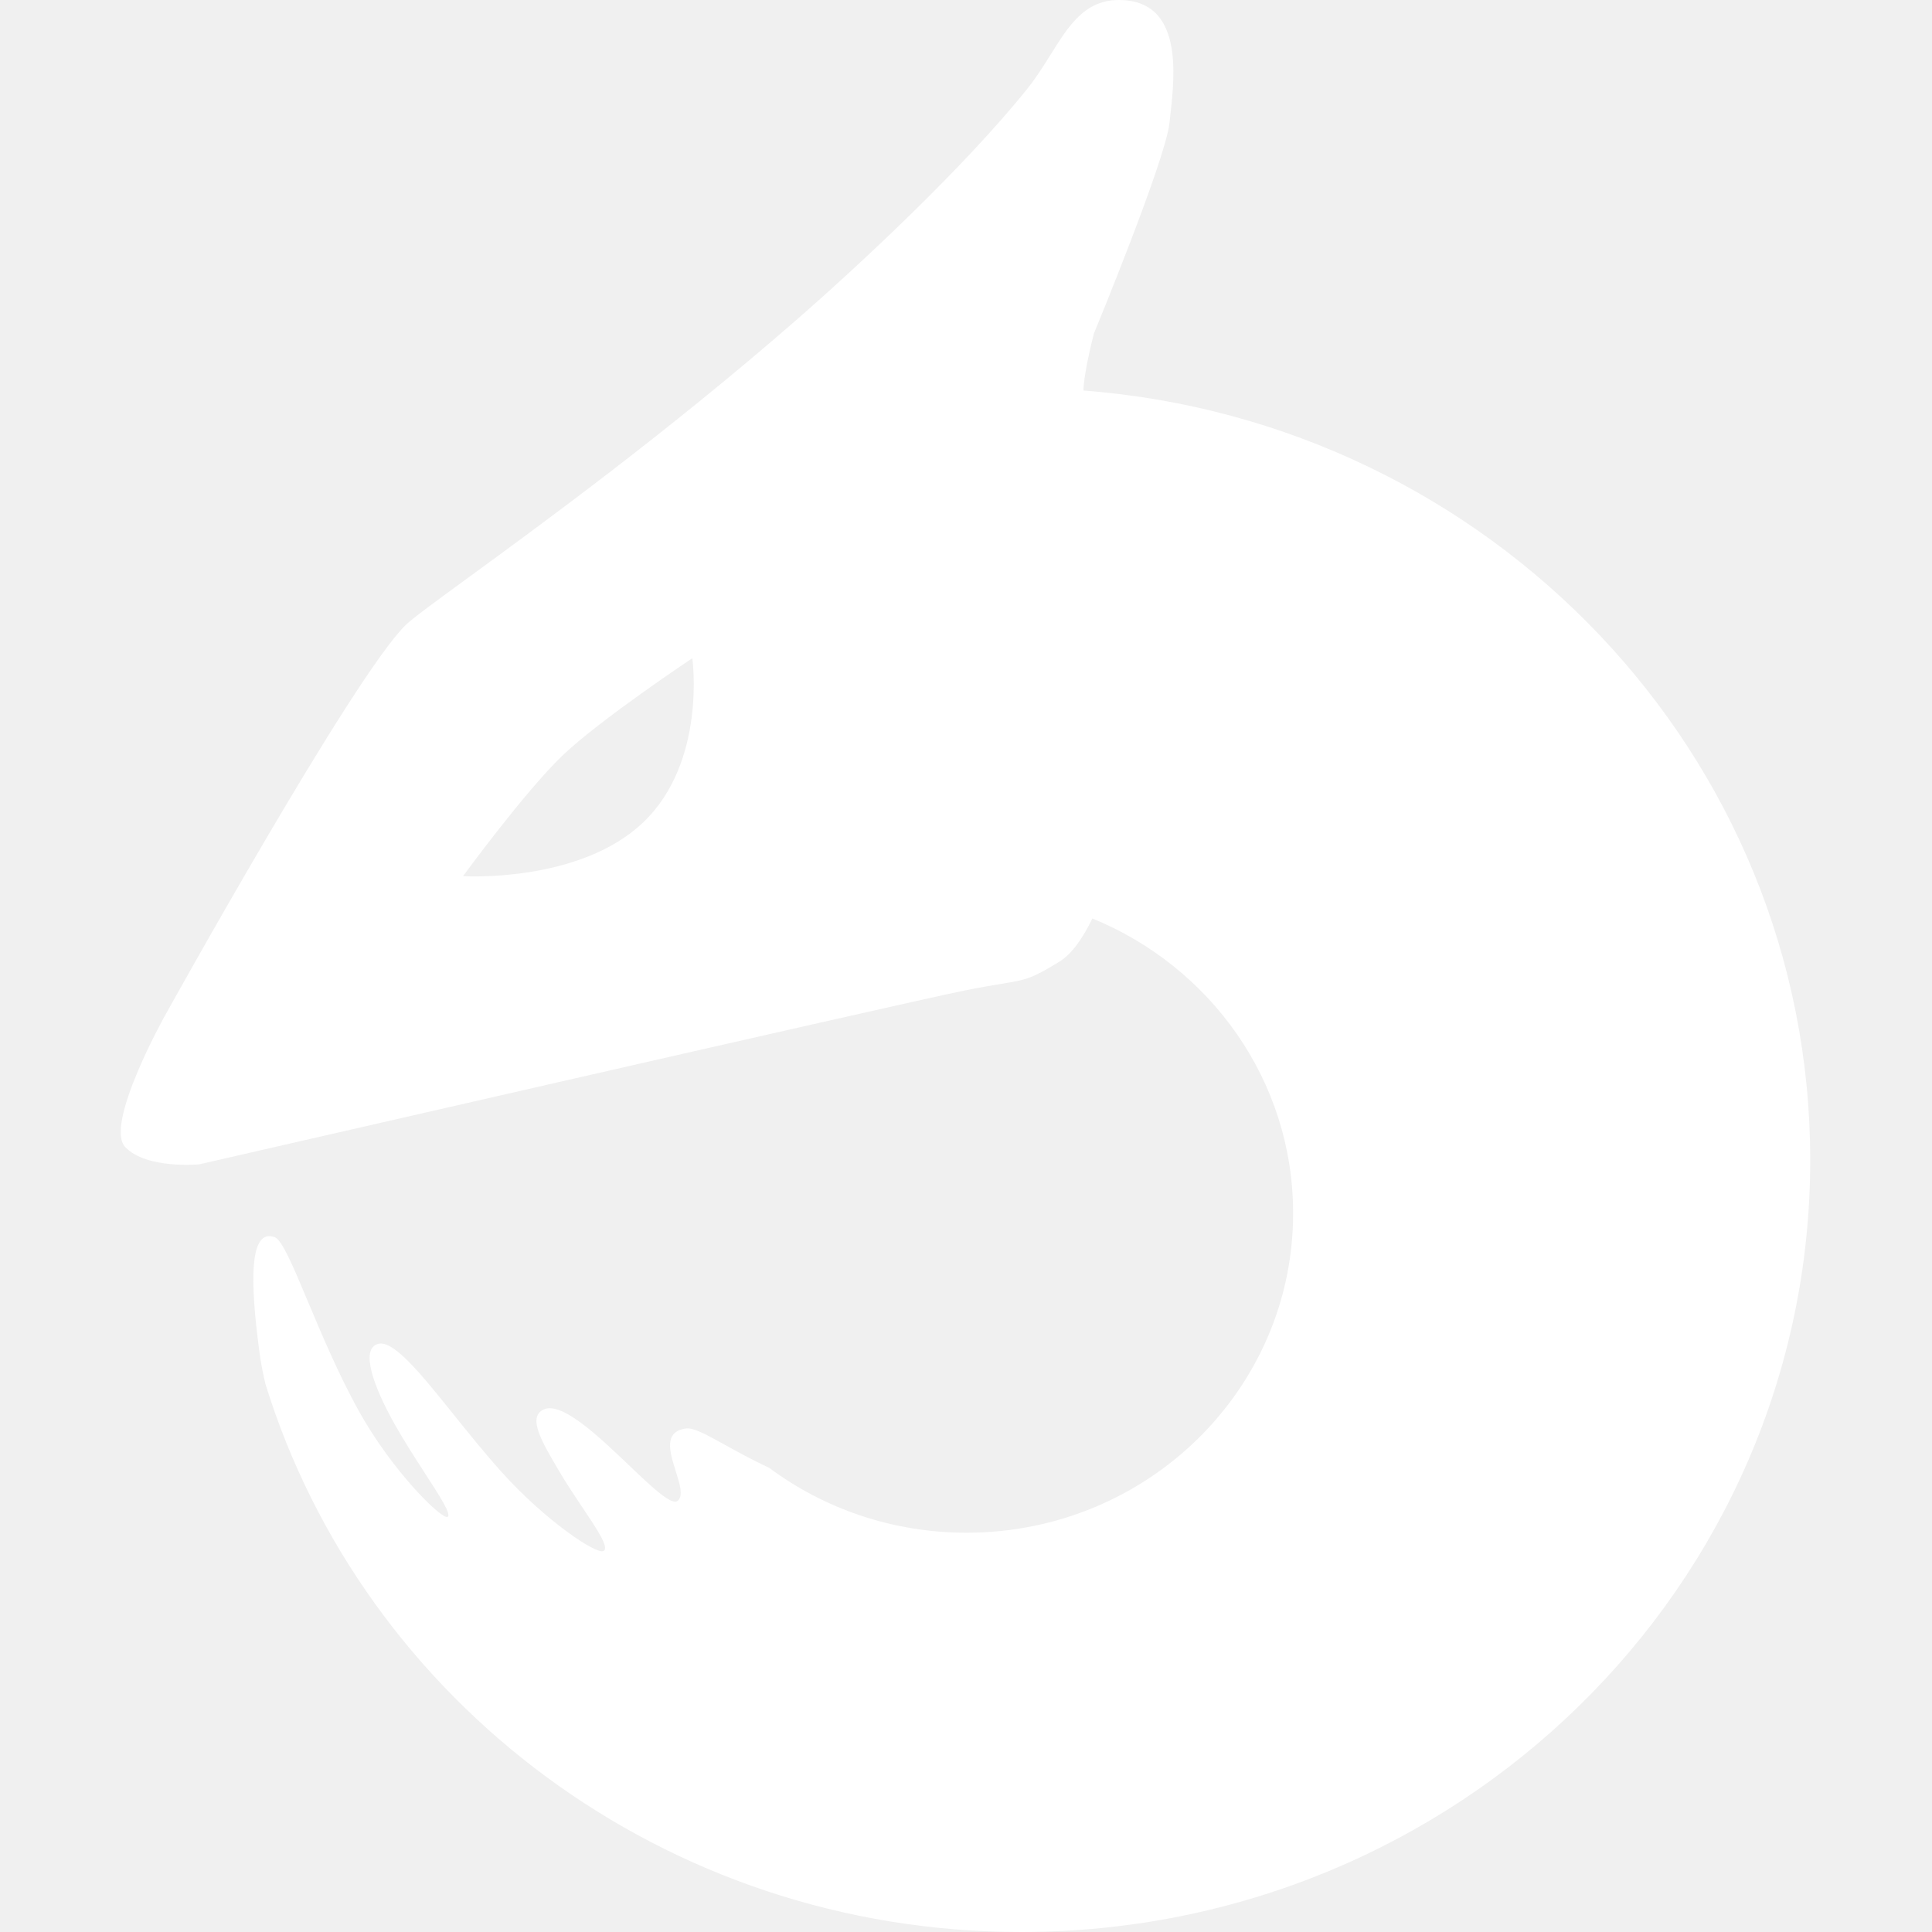
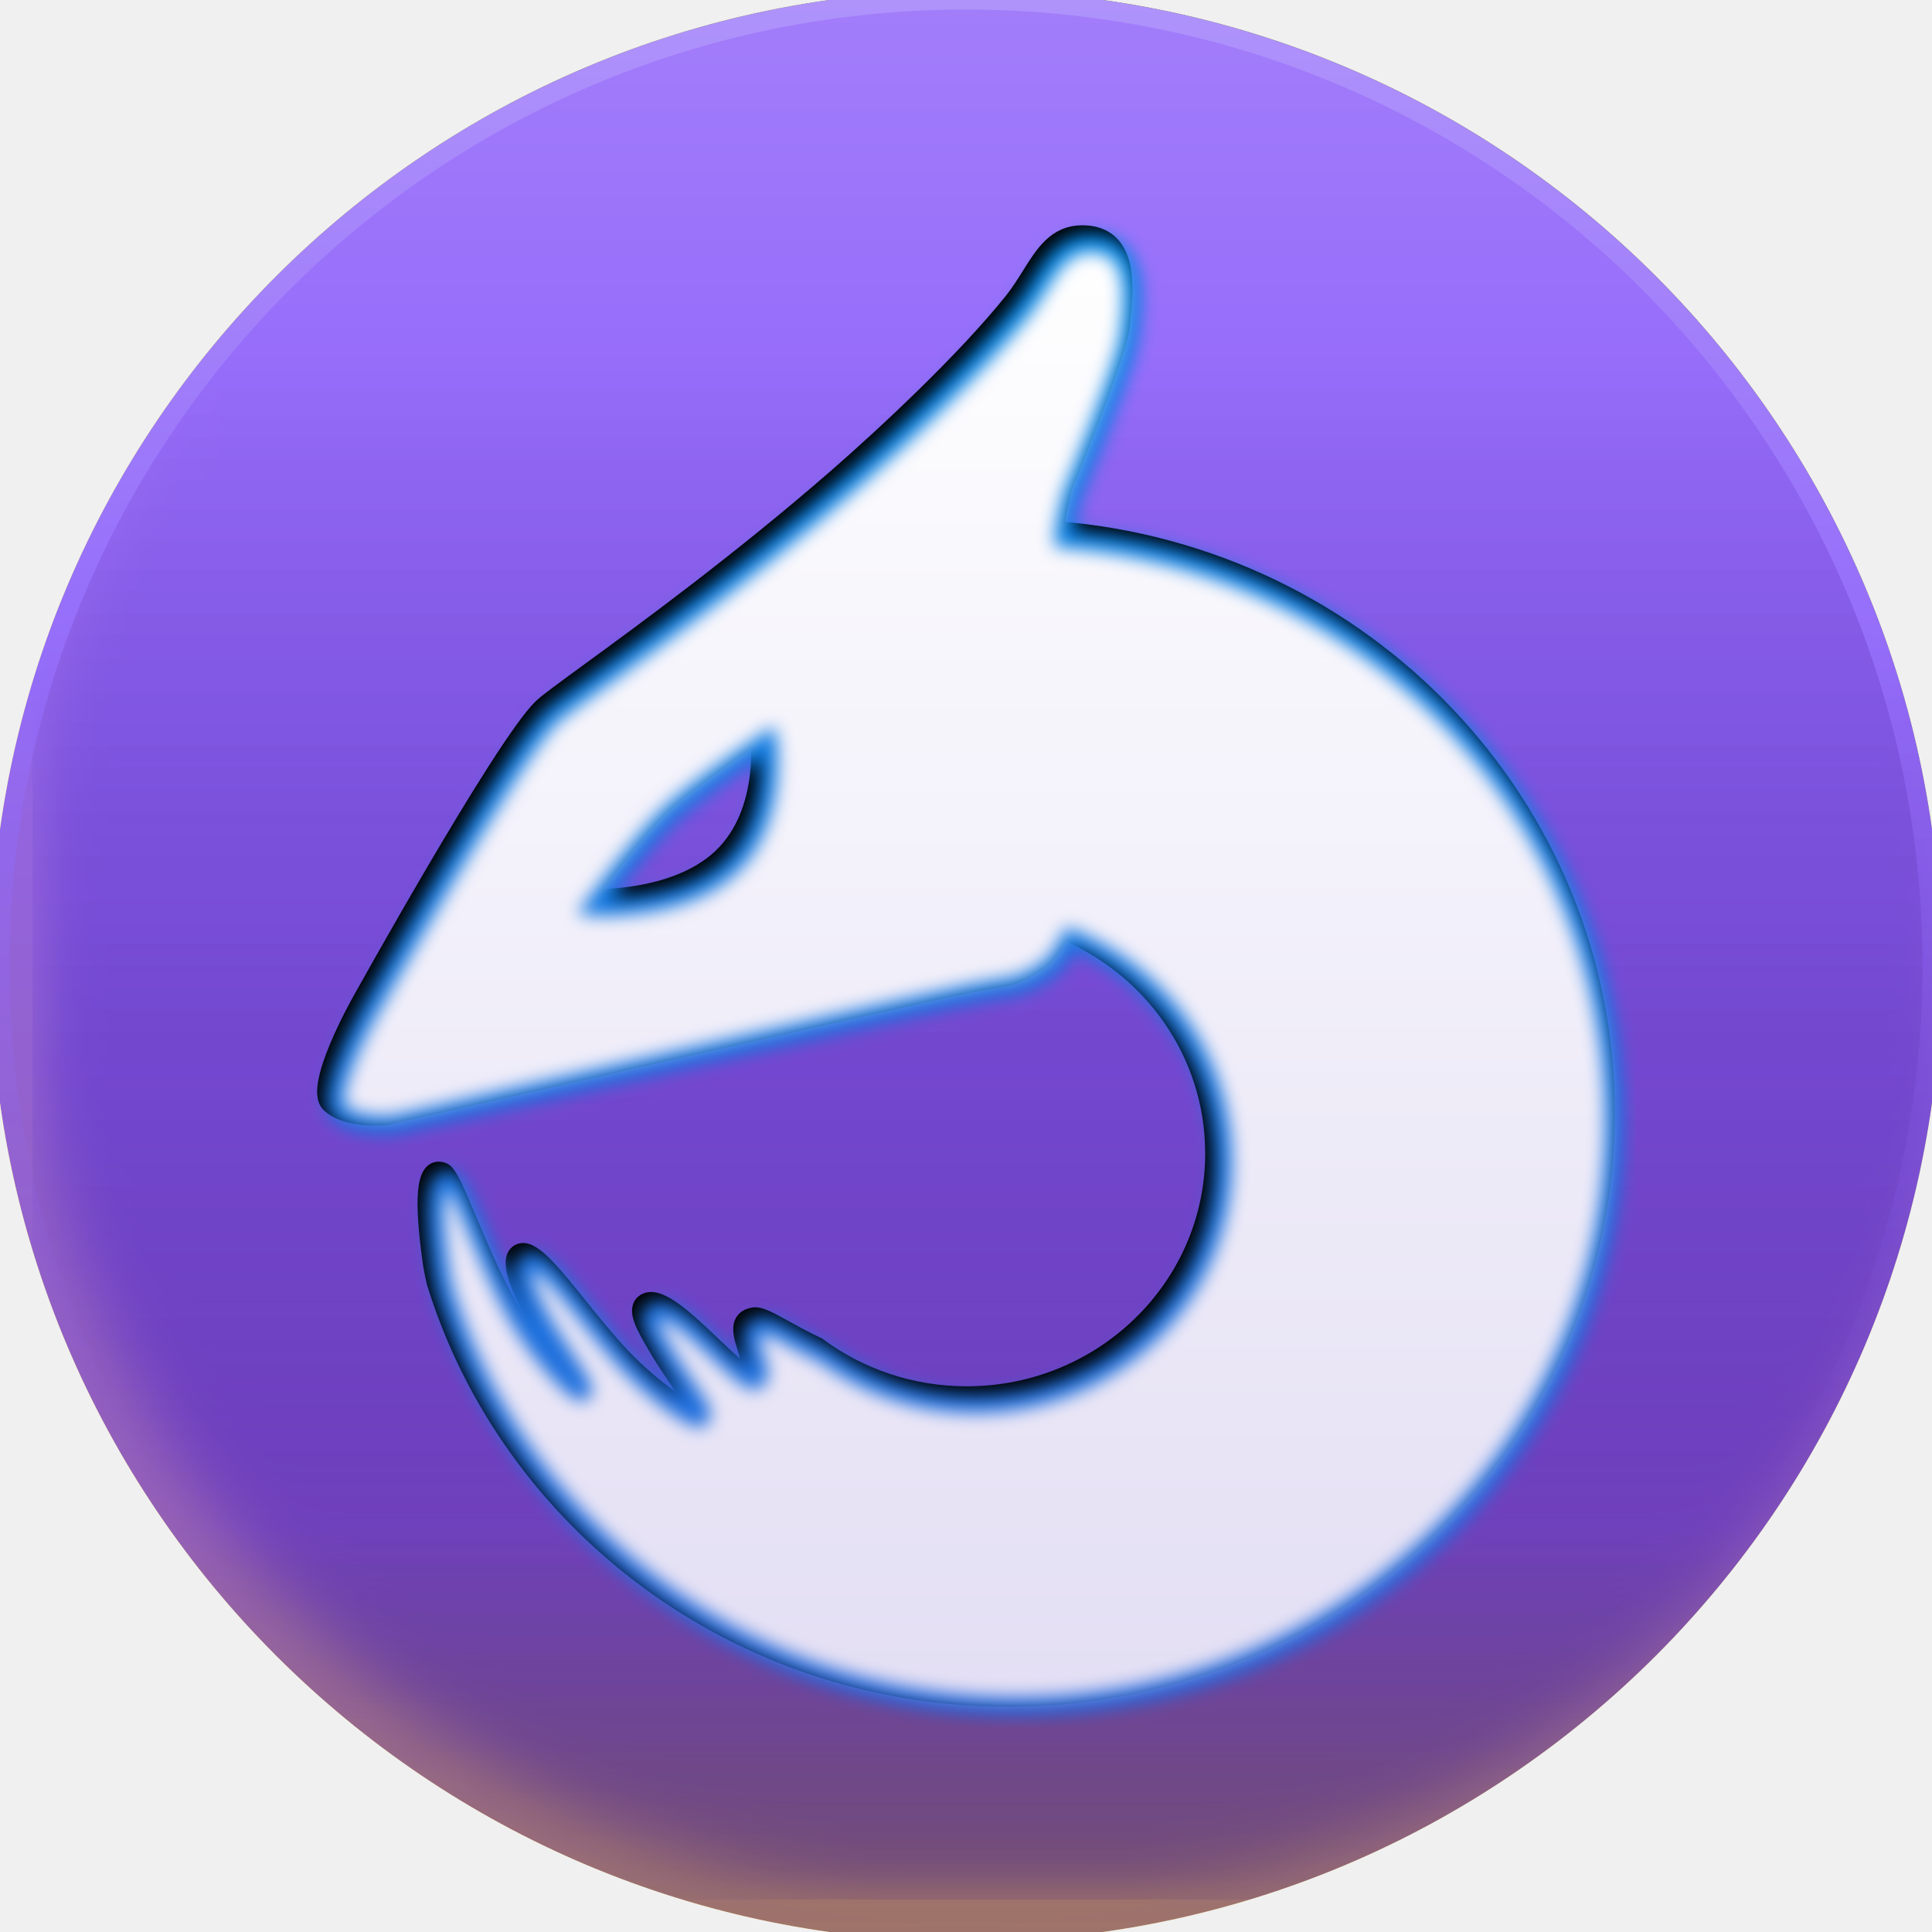
- <svg xmlns="http://www.w3.org/2000/svg" width="512" height="512" viewBox="0 0 512 512" fill="none">
-   <path fill-rule="evenodd" clip-rule="evenodd" d="M280.702 254.881C284.172 252.765 287.116 248.331 289.49 243.403C320.735 256.173 342.692 286.349 342.692 321.54C342.692 368.29 303.942 406.189 256.142 406.189C236.52 406.189 218.423 399.802 203.906 389.039C199.144 386.784 195.226 384.618 192.02 382.845C187.047 380.096 183.786 378.293 181.744 378.575C175.775 379.398 177.508 384.89 179.083 389.879C180.152 393.268 181.149 396.425 179.606 397.727C177.992 399.091 172.764 394.106 166.655 388.282C158.339 380.353 148.391 370.868 143.7 373.717C139.991 375.97 143.592 382.081 148 389.561L148.327 390.116C150.189 393.278 152.347 396.498 154.316 399.436C158.319 405.407 161.543 410.219 159.93 411.033C157.98 412.017 144.394 402.847 132.945 390.116C128.526 385.203 124.246 379.877 120.268 374.928L120.268 374.927C111.561 364.093 104.307 355.068 100.235 356.137C95.337 357.423 99.042 367.527 104.487 377.25C107.033 381.797 110.028 386.427 112.621 390.436L112.621 390.437C116.654 396.671 119.715 401.402 118.605 401.984C117.107 402.767 103.926 389.914 94.973 373.717C89.656 364.096 85.191 353.464 81.576 344.857C77.656 335.522 74.736 328.569 72.813 327.869C66.132 325.438 66.132 339.059 68.812 358.718C69.161 361.283 69.682 363.973 70.323 366.712C96.307 450.785 176.128 512 270.567 512C386.084 512 479.728 420.412 479.728 307.432C479.728 199.9 394.899 111.747 287.12 103.494C287.256 98.428 289.9 88.383 289.9 88.383C289.9 88.383 308.927 42.347 309.933 32.51C309.999 31.857 310.078 31.148 310.163 30.392C311.348 19.763 313.553 0 296.551 0C287.471 0 283.249 6.755 278.42 14.48L278.42 14.48C276.566 17.446 274.622 20.555 272.28 23.479C255.412 44.544 227.048 70.849 210.965 84.863C176.971 114.484 143.619 138.828 124.167 153.026L124.167 153.026L124.166 153.027C115.319 159.484 109.348 163.843 107.5 165.644C93.574 179.22 43.642 269.286 43.642 269.286C43.642 269.286 27.494 298.182 33.234 304.043C38.973 309.903 52.814 308.56 52.814 308.56C52.814 308.56 238.755 265.903 255.402 262.539C259.884 261.633 263.048 261.11 265.477 260.709C272.072 259.62 273.256 259.424 280.702 254.881ZM149.235 200.064C139.254 209.551 122.701 232.196 122.701 232.196C122.701 232.196 153.465 234.091 170.408 217.986C187.352 201.88 183.47 174.433 183.47 174.433C183.47 174.433 159.215 190.577 149.235 200.064Z" fill="white" />
+ <svg xmlns="http://www.w3.org/2000/svg" xmlns:xlink="http://www.w3.org/1999/xlink" viewBox="0 0 178.838 178.838" version="1.1" id="svg53814" xml:space="preserve">
+   <defs id="defs53811">
+     <linearGradient id="linearGradient61723">
+       <stop style="stop-color:#4924a1;stop-opacity:1;" offset="0" id="stop61717" />
+       <stop style="stop-color:#7038f8;stop-opacity:1;" offset="0.211" id="stop61719" />
+       <stop style="stop-color:#af93fb;stop-opacity:1;" offset="1" id="stop61721" />
+     </linearGradient>
+     <linearGradient id="linearGradient61705">
+       <stop style="stop-color:#ffffff;stop-opacity:1;" offset="0" id="stop61701" />
+       <stop style="stop-color:#e3def4;stop-opacity:0.998;" offset="1" id="stop61703" />
+     </linearGradient>
+     <linearGradient id="linearGradient61697">
+       <stop style="stop-color:#0083e4;stop-opacity:0.994;" offset="0" id="stop61693" />
+       <stop style="stop-color:#2668dc;stop-opacity:0.992;" offset="1" id="stop61695" />
+     </linearGradient>
+     <linearGradient xlink:href="#linearGradient31173" id="linearGradient31175" x1="87.089" y1="-3.407" x2="87.089" y2="174.896" gradientUnits="userSpaceOnUse" gradientTransform="translate(82.95889,-298.7957)" />
+     <linearGradient id="linearGradient31173">
+       <stop style="stop-color:#4924a1;stop-opacity:1;" offset="0" id="stop31905" />
+       <stop style="stop-color:#7038f8;stop-opacity:1;" offset="0.211" id="stop31171" />
+       <stop style="stop-color:#a27dfa;stop-opacity:1;" offset="1" id="stop31169" />
+     </linearGradient>
+     <filter style="color-interpolation-filters:sRGB;" id="filter58764" x="-0.016" y="-0.014" width="1.039" height="1.034">
+       <feOffset dy="3" dx="3" id="feOffset58754" />
+       <feGaussianBlur stdDeviation="3" result="blur" id="feGaussianBlur58756" />
+       <feFlood flood-color="rgb(0,0,0)" flood-opacity="1" result="flood" id="feFlood58758" />
+       <feComposite in="flood" in2="SourceGraphic" operator="in" result="composite" id="feComposite58760" />
+       <feBlend in="blur" in2="composite" mode="normal" id="feBlend58762" />
+     </filter>
+     <linearGradient xlink:href="#linearGradient61697" id="linearGradient61699" x1="241.076" y1="-4.925" x2="241.076" y2="528.968" gradientUnits="userSpaceOnUse" />
+     <linearGradient xlink:href="#linearGradient61705" id="linearGradient61707" x1="241.076" y1="-4.925" x2="241.076" y2="528.968" gradientUnits="userSpaceOnUse" />
+     <linearGradient xlink:href="#linearGradient61723" id="linearGradient61715" x1="168.252" y1="-303.999" x2="168.252" y2="-123.181" gradientUnits="userSpaceOnUse" />
+     <filter style="color-interpolation-filters:sRGB;" id="filter62505" x="-0.045" y="-0.045" width="1.107" height="1.107">
+       <feColorMatrix values="0 0 0 0 0 0 0 0 0 0 0 0 0 0 0 0.21 0.72 0.07 0 0 " result="result1" id="feColorMatrix62477" />
+       <feColorMatrix values="1 0 0 0 0 0 1 0 0 0 0 0 1 0 0 0 0 0 2 0 " result="result9" id="feColorMatrix62479" />
+       <feComposite in2="result9" in="SourceGraphic" operator="in" result="result4" id="feComposite62481" />
+       <feFlood result="result2" flood-color="rgb(0,0,0)" id="feFlood62483" />
+       <feComposite in2="result9" operator="in" result="result10" id="feComposite62485" />
+       <feComposite in2="result4" operator="atop" id="feComposite62487" />
+       <feGaussianBlur stdDeviation="3" result="result8" id="feGaussianBlur62489" />
+       <feOffset dx="3" dy="3" result="result3" in="result8" id="feOffset62491" />
+       <feFlood flood-opacity="1" flood-color="rgb(219,173,62)" result="result5" id="feFlood62493" />
+       <feMerge result="result6" id="feMerge62501">
+         <feMergeNode in="result5" id="feMergeNode62495" />
+         <feMergeNode in="result3" id="feMergeNode62497" />
+         <feMergeNode in="result4" id="feMergeNode62499" />
+       </feMerge>
+       <feComposite in2="SourceGraphic" operator="in" result="result7" id="feComposite62503" />
+     </filter>
+   </defs>
+   <g id="layer1" transform="translate(-80.80845,-123.1857)">
+     <circle style="fill:url(#linearGradient31175);fill-opacity:1;fill-rule:evenodd;stroke-width:1.765;stroke:url(#linearGradient61715);stroke-dasharray:none;filter:url(#filter62505)" id="circle3082" cx="170.227" cy="-212.605" r="89.419" transform="scale(1,-1)" />
+     <g style="fill:url(#linearGradient61707);filter:url(#filter58764);stroke-width:6.293;stroke-dasharray:none;stroke:url(#linearGradient61699);fill-opacity:1" id="g56122" transform="matrix(0.2645833,0,0,0.2645833,102.53,144.8713)">
+       <path fill-rule="evenodd" clip-rule="evenodd" d="m 280.702,254.881 c 3.47,-2.116 6.414,-6.55 8.788,-11.478 31.245,12.77 53.202,42.946 53.202,78.137 0,46.75 -38.75,84.649 -86.55,84.649 -19.622,0 -37.719,-6.387 -52.236,-17.15 -4.762,-2.255 -8.68,-4.421 -11.886,-6.194 -4.973,-2.749 -8.234,-4.552 -10.276,-4.27 -5.969,0.823 -4.236,6.315 -2.661,11.304 1.069,3.389 2.066,6.546 0.523,7.848 -1.614,1.364 -6.842,-3.621 -12.951,-9.445 -8.316,-7.929 -18.264,-17.414 -22.955,-14.565 -3.709,2.253 -0.108,8.364 4.3,15.844 l 0.327,0.555 c 1.862,3.162 4.02,6.382 5.989,9.32 4.003,5.971 7.227,10.783 5.614,11.597 -1.95,0.984 -15.536,-8.186 -26.985,-20.917 -4.419,-4.913 -8.699,-10.239 -12.677,-15.188 v -10e-4 c -8.707,-10.834 -15.961,-19.859 -20.033,-18.79 -4.899,1.286 -1.193,11.39 4.252,21.113 2.546,4.547 5.541,9.177 8.134,13.186 v 0.001 c 4.033,6.234 7.094,10.965 5.984,11.547 -1.498,0.783 -14.679,-12.07 -23.632,-28.267 -5.317,-9.621 -9.783,-20.253 -13.397,-28.86 -3.92,-9.335 -6.84,-16.288 -8.763,-16.988 -6.681,-2.431 -6.681,11.19 -4.001,30.849 0.349,2.565 0.87,5.255 1.511,7.994 C 96.307,450.785 176.128,512 270.567,512 c 115.517,0 209.161,-91.588 209.161,-204.568 0,-107.532 -84.829,-195.685 -192.608,-203.938 0.136,-5.066 2.78,-15.111 2.78,-15.111 0,0 19.027,-46.036 20.033,-55.873 0.066,-0.653 0.145,-1.362 0.23,-2.118 C 311.348,19.763 313.553,0 296.551,0 287.471,0 283.249,6.755 278.42,14.48 v 10e-5 c -1.854,2.966 -3.798,6.074 -6.14,8.999 -16.868,21.065 -45.232,47.37 -61.315,61.384 -33.994,29.621 -67.346,53.965 -86.798,68.163 v 0 l -0.001,10e-4 c -8.847,6.457 -14.818,10.816 -16.666,12.617 -13.926,13.576 -63.858,103.642 -63.858,103.642 0,0 -16.148,28.896 -10.408,34.757 5.739,5.86 19.58,4.517 19.58,4.517 0,0 185.941,-42.657 202.588,-46.021 4.482,-0.906 7.646,-1.429 10.075,-1.83 6.595,-1.089 7.779,-1.285 15.225,-5.828 z M 149.235,200.064 c -9.981,9.487 -26.534,32.132 -26.534,32.132 0,0 30.764,1.895 47.707,-14.21 16.944,-16.106 13.062,-43.553 13.062,-43.553 0,0 -24.255,16.144 -34.235,25.631 z" fill="#ffffff" id="path56113" style="stroke-width:6.293;stroke-dasharray:none;stroke:url(#linearGradient61699);fill-opacity:1;fill:url(#linearGradient61707)" />
+     </g>
+   </g>
</svg>
